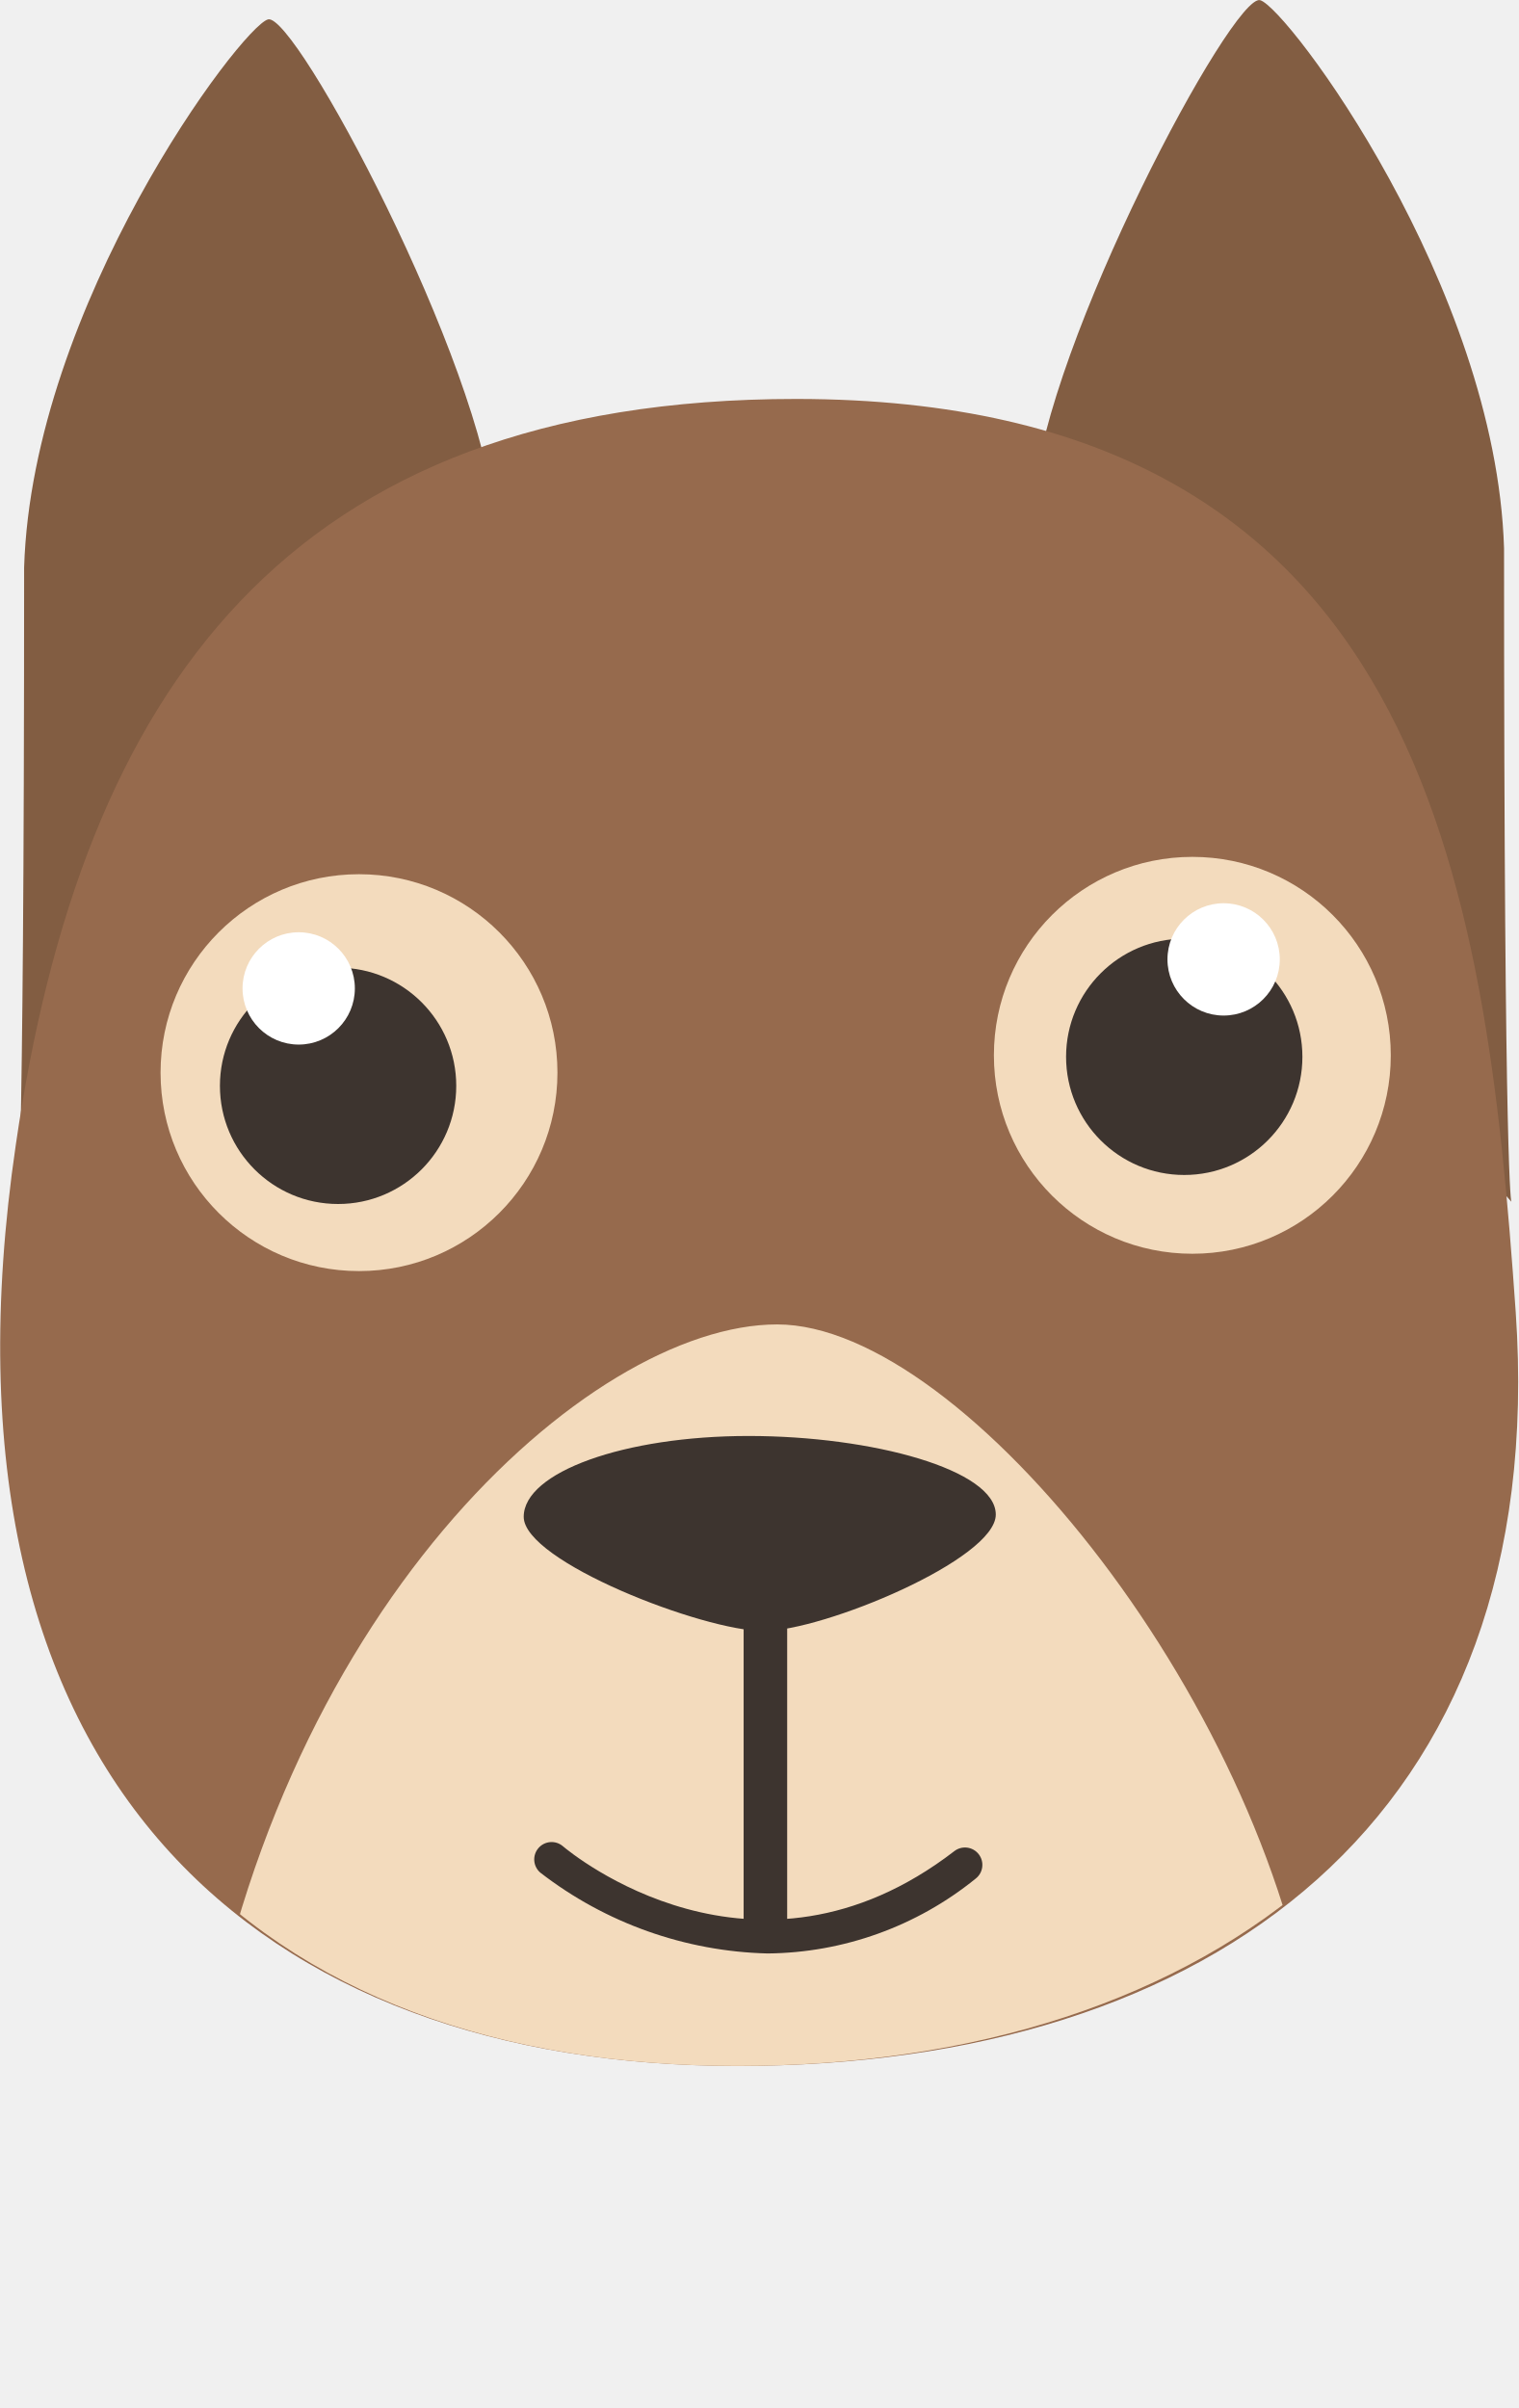
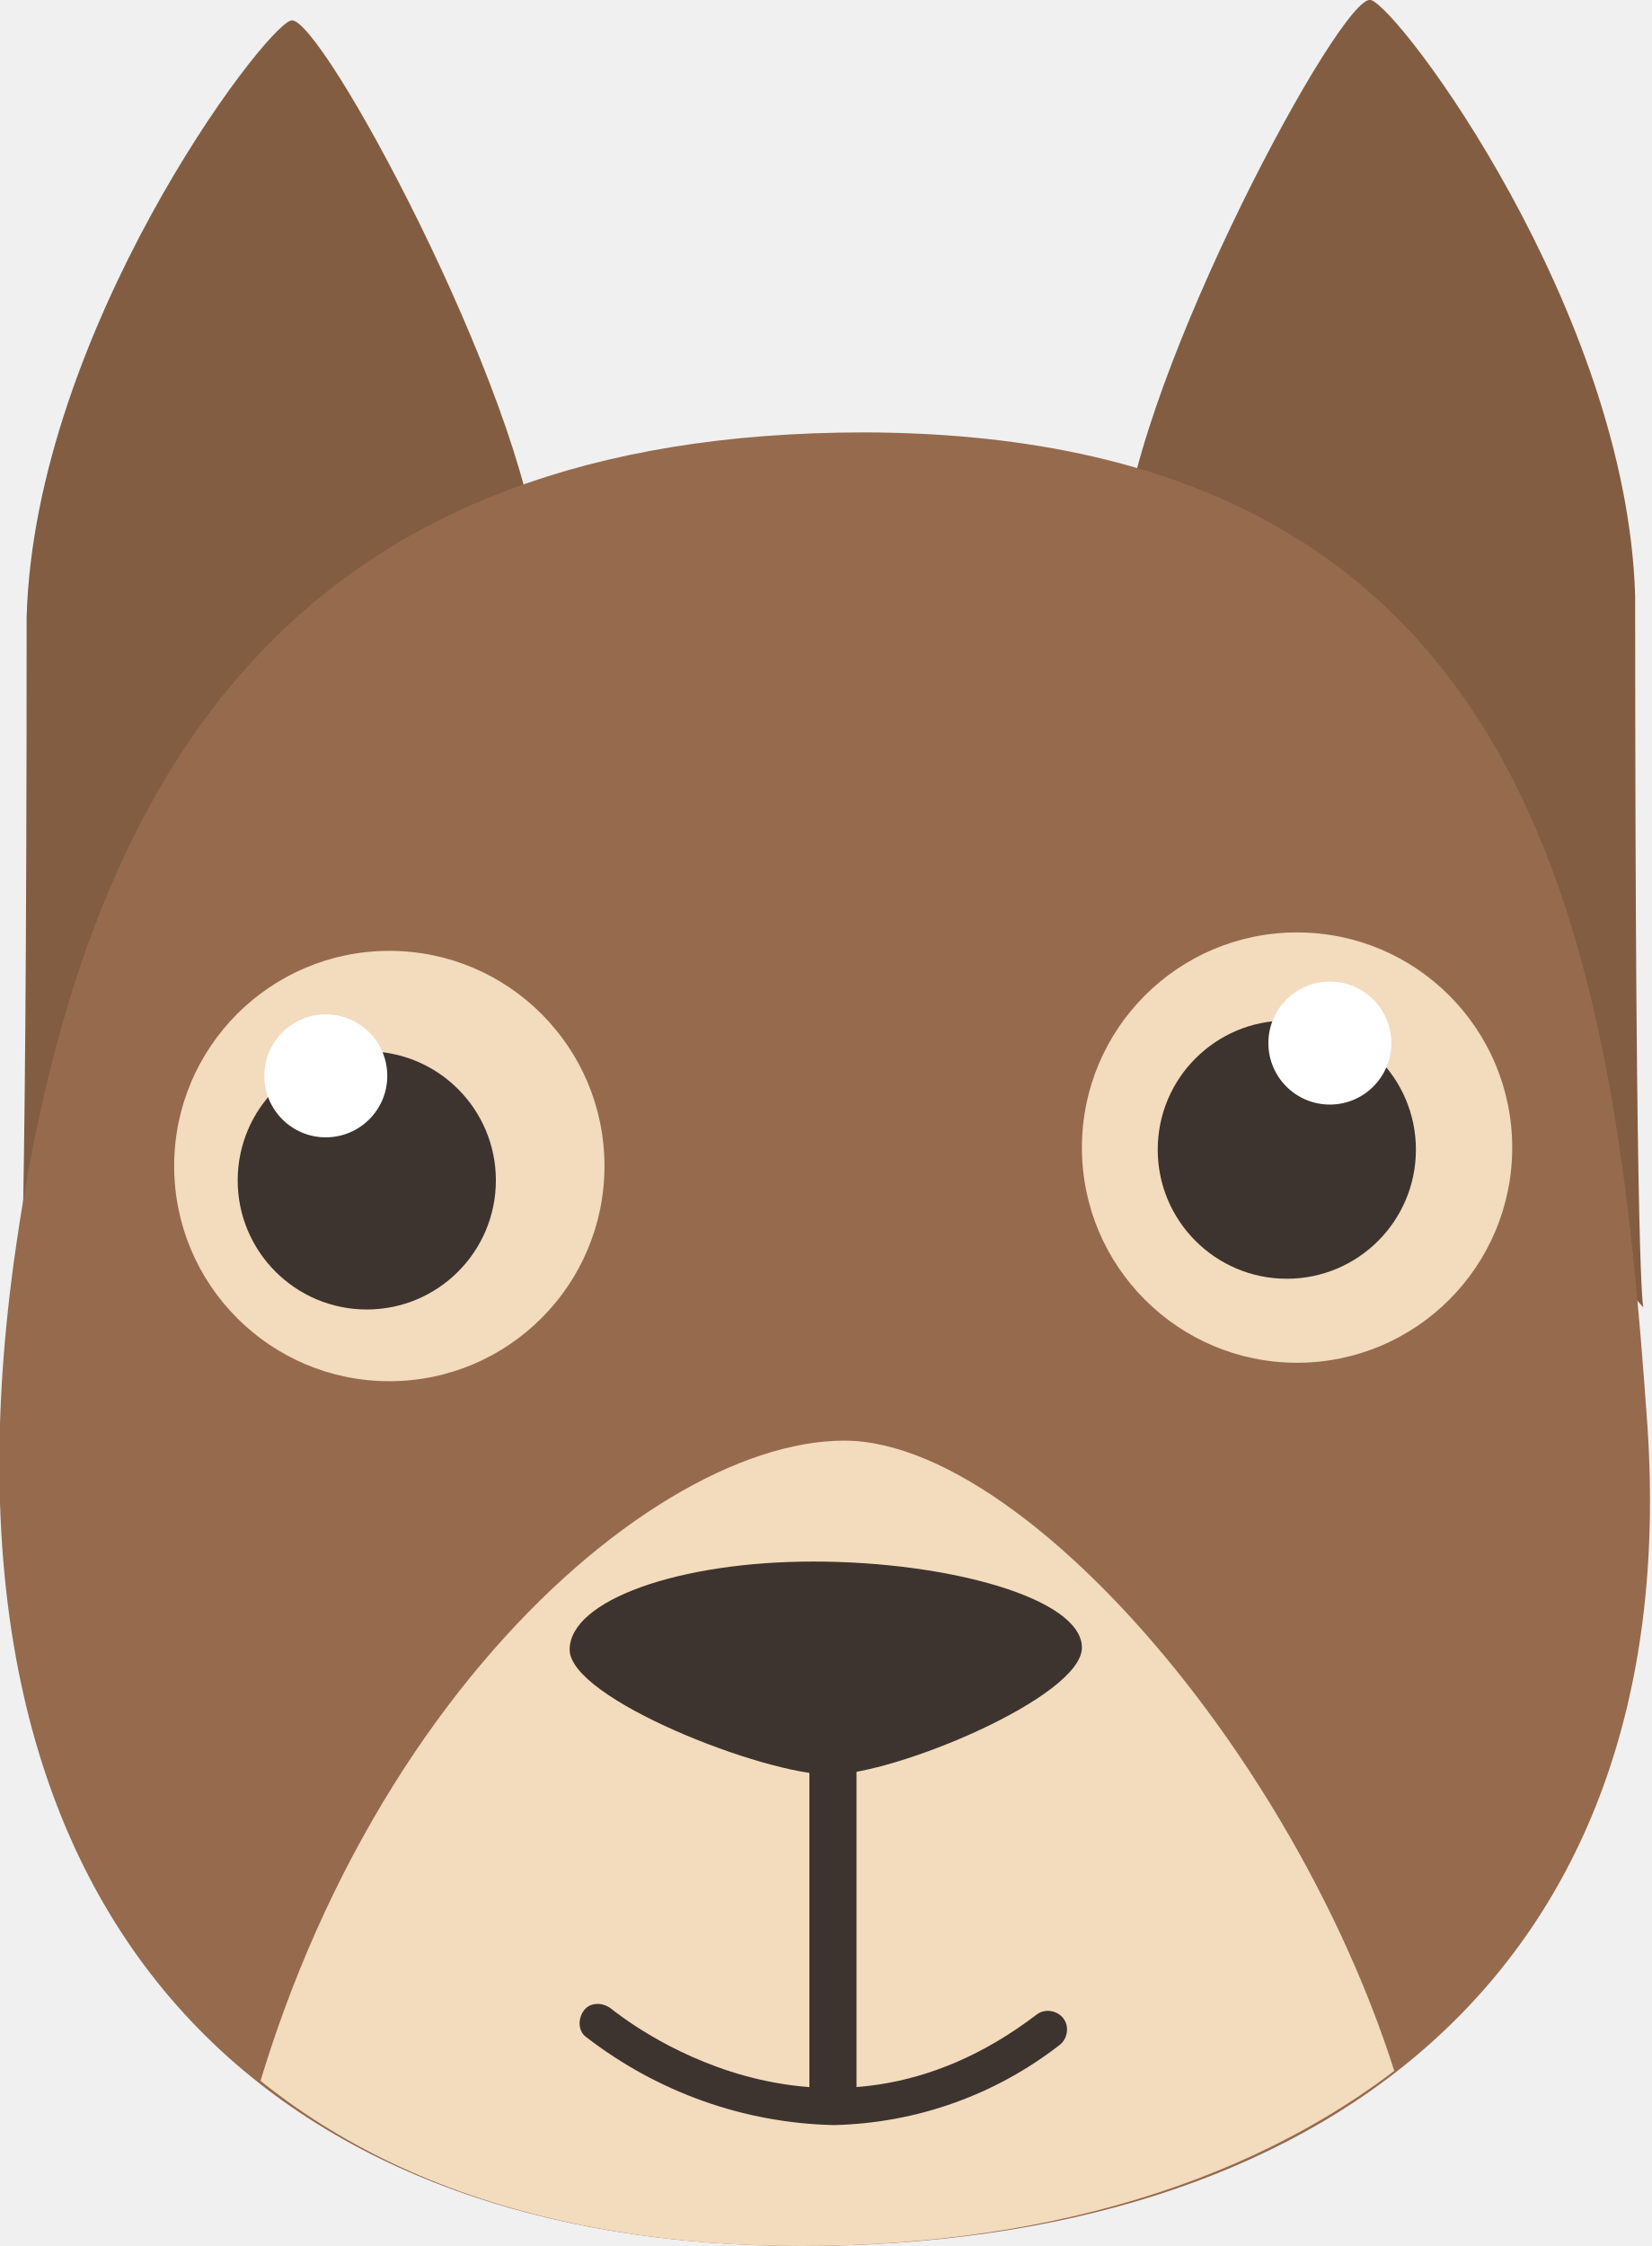
- <svg xmlns="http://www.w3.org/2000/svg" id="background" viewBox="0 0 80.57 127.78">
-   <defs>
-     <style>.cls-1{fill:none;}.cls-2{fill:#825d42;}.cls-3{fill:#966a4d;}.cls-4{clip-path:url(#clip-path);}.cls-5{fill:#f3dbbd;}.cls-6{fill:#3d342f;}.cls-7{fill:#fff;}</style>
-     <clipPath id="clip-path" transform="translate(-1355.16 -815.26)">
-       <path class="cls-1" d="M1435.59,884.89c2.47,26-16.19,40-41.3,40S1351.65,910,1356,876c3.07-24.16,15-37.72,42-37.72C1431.3,838.3,1433.43,862.11,1435.59,884.89Z" />
+ <svg xmlns="http://www.w3.org/2000/svg" xmlns:xlink="http://www.w3.org/1999/xlink" version="1.1" id="background" x="0px" y="0px" viewBox="0 0 80.6 109.6" style="enable-background:new 0 0 80.6 109.6;" xml:space="preserve">
+   <style type="text/css">
+ 	.st0{fill:#825D42;}
+ 	.st1{fill:#966A4D;}
+ 	.st2{clip-path:url(#SVGID_2_);}
+ 	.st3{fill:#F3DBBD;}
+ 	.st4{fill:#3D342F;}
+ 	.st5{fill:#FFFFFF;}
+ </style>
+   <path class="st0" d="M26.3,27.5c0.7,8.3-25.4,37.3-25.4,37.3s0.4-0.6,0.4-34.7C1.7,16.2,12.8,1.4,14.2,1S25.6,19.2,26.3,27.5z" />
+   <path class="st0" d="M54.8,26.5c-0.7,8.3,25.4,37.3,25.4,37.3s-0.4-0.6-0.4-34.7C79.4,15.2,68.3,0.4,66.9,0S55.5,18.2,54.8,26.5z" />
+   <path class="st1" d="M80.4,69.6c1.8,26.9-16.2,40-41.3,40S-4.2,94.7,0.8,60.7c3.5-24.1,14.4-39.6,41.4-39.6  C75.5,21.2,78.8,46.8,80.4,69.6z" />
+   <g>
+     <defs>
+       <path id="SVGID_1_" d="M80.4,69.6c2.5,26-16.2,40-41.3,40S-3.5,94.7,0.8,60.7c3.1-24.2,15-37.7,42-37.7    C76.1,23,78.3,46.8,80.4,69.6z" />
+     </defs>
+     <clipPath id="SVGID_2_">
+       <use xlink:href="#SVGID_1_" style="overflow:visible;" />
    </clipPath>
-   </defs>
-   <path class="cls-2" d="M1381.42,842.79c0.66,8.3-25.37,37.26-25.37,37.26s0.39-.61.39-34.68c0.43-13.91,11.5-28.67,12.94-29.08S1380.76,834.49,1381.42,842.79Z" transform="translate(-1355.16 -815.26)" />
-   <path class="cls-2" d="M1410,841.77c-0.66,8.3,25.36,37.26,25.36,37.26s-0.39-.61-0.39-34.68c-0.43-13.91-11.5-28.67-12.94-29.08S1410.65,833.47,1410,841.77Z" transform="translate(-1355.16 -815.26)" />
-   <path class="cls-3" d="M1435.59,884.89c1.85,26.94-16.19,40-41.3,40S1351,910,1356,876c3.5-24.1,14.42-39.57,41.42-39.57C1430.68,836.45,1434,862.07,1435.59,884.89Z" transform="translate(-1355.16 -815.26)" />
-   <g class="cls-4">
-     <path class="cls-5" d="M1396.4,885.54c-10,0-27,15.32-30.7,41.26-3.37,23.69,62,20.33,59.25-2.66C1422.78,906.09,1406.39,885.54,1396.4,885.54Z" transform="translate(-1355.16 -815.26)" />
+     <g class="st2">
+       <path class="st3" d="M41.2,70.3c-10,0-27,15.3-30.7,41.3c-3.4,23.7,62,20.3,59.3-2.7C67.6,90.8,51.2,70.3,41.2,70.3z" />
+     </g>
  </g>
-   <circle class="cls-5" cx="63.27" cy="56" r="10.53" />
-   <circle class="cls-6" cx="62.84" cy="56.08" r="6.27" />
-   <circle class="cls-7" cx="64.93" cy="50.91" r="2.98" />
-   <circle class="cls-5" cx="19.05" cy="56.92" r="10.53" />
-   <circle class="cls-6" cx="17.94" cy="57.62" r="6.27" />
-   <circle class="cls-7" cx="15.85" cy="52.45" r="2.98" />
-   <path class="cls-6" d="M1408,895.63c0,2.37-9.14,6.18-12.33,6.18s-12.72-3.69-12.72-6.06,5.34-4.29,11.93-4.29S1408,893.26,1408,895.63Z" transform="translate(-1355.16 -815.26)" />
-   <path class="cls-6" d="M1395.89,918.92a20.53,20.53,0,0,1-12.06-4.29,0.92,0.92,0,0,1,1.2-1.4h0c0.41,0.35,10.17,8.42,20.77.26a0.92,0.92,0,1,1,1.13,1.46A17.78,17.78,0,0,1,1395.89,918.92Z" transform="translate(-1355.16 -815.26)" />
-   <rect class="cls-6" x="39.46" y="84.06" width="2.31" height="19.37" />
+   <circle class="st3" cx="63.3" cy="56" r="10.5" />
+   <circle class="st4" cx="62.8" cy="56.1" r="6.3" />
+   <circle class="st5" cx="64.9" cy="50.9" r="3" />
+   <circle class="st3" cx="19" cy="56.9" r="10.5" />
+   <circle class="st4" cx="17.9" cy="57.6" r="6.3" />
+   <circle class="st5" cx="15.9" cy="52.5" r="3" />
+   <path class="st4" d="M52.8,80.4c0,2.4-9.1,6.2-12.3,6.2s-12.7-3.7-12.7-6.1s5.3-4.3,11.9-4.3S52.8,78,52.8,80.4z" />
+   <path class="st4" d="M40.7,103.7c-4.4-0.1-8.6-1.6-12.1-4.3c-0.4-0.3-0.4-0.9-0.1-1.3c0.3-0.4,0.9-0.4,1.3-0.1l0,0l0,0  c0.4,0.3,10.2,8.4,20.8,0.3c0.4-0.3,1-0.2,1.3,0.2c0.3,0.4,0.2,1-0.2,1.3C48.6,102.2,44.8,103.6,40.7,103.7z" />
+   <rect x="39.5" y="84.1" class="st4" width="2.3" height="19.4" />
</svg>
